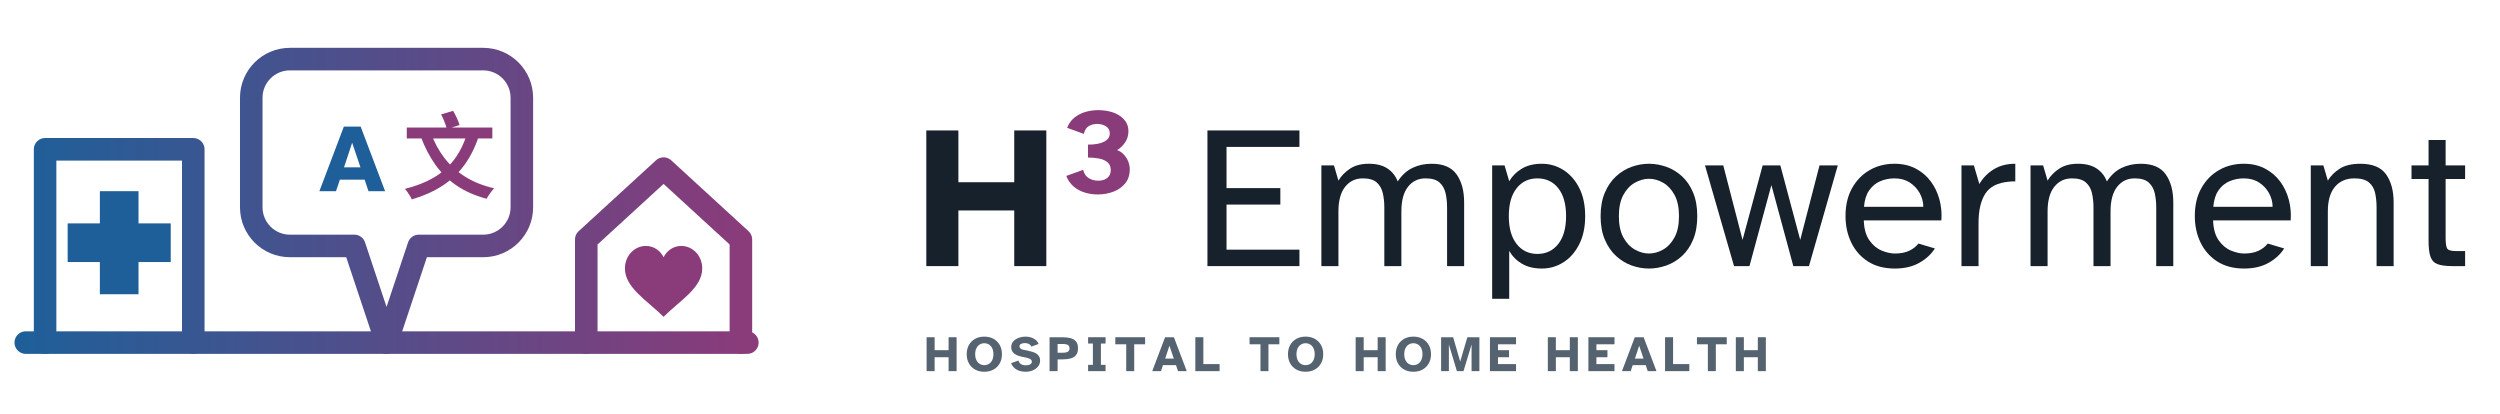
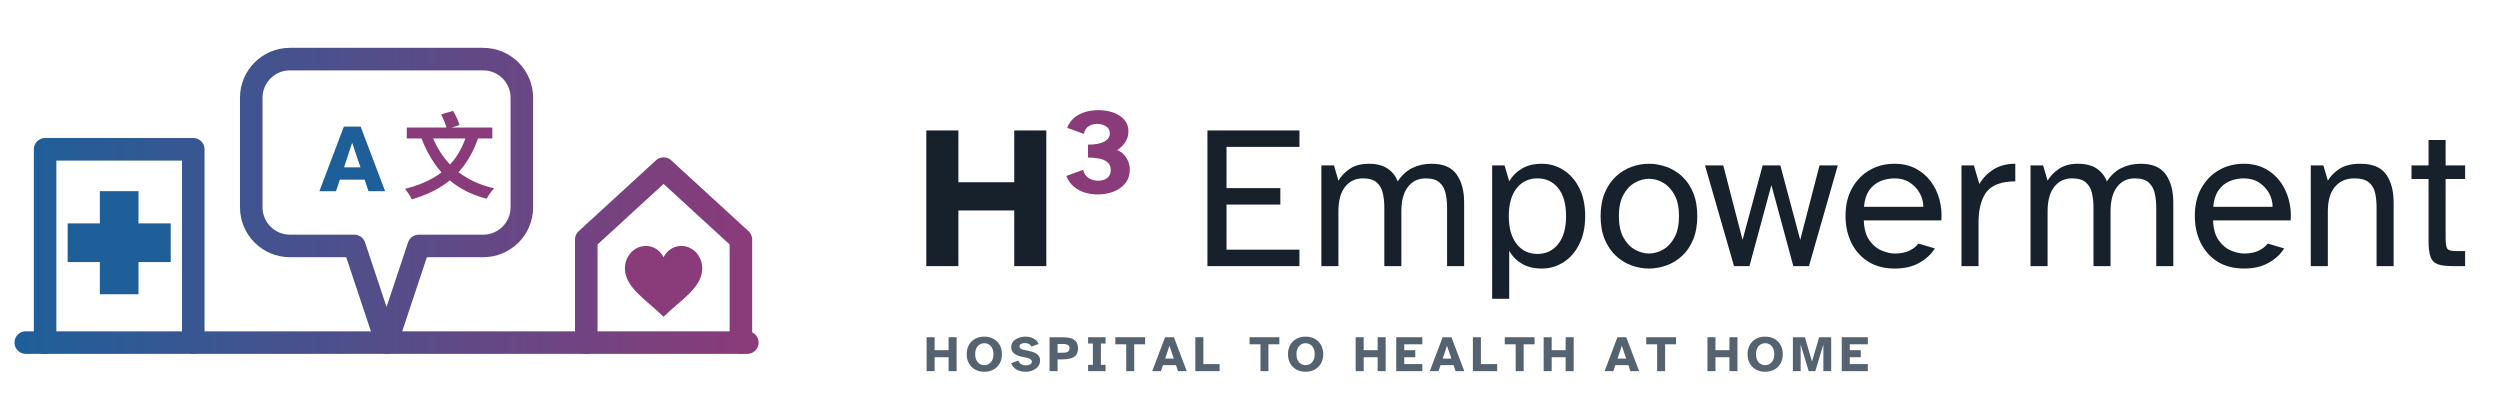
- <svg xmlns="http://www.w3.org/2000/svg" viewBox="0 0 714 118" width="714" height="118" role="img" aria-label="H3 Empowered: hospital to home health">
+ <svg xmlns="http://www.w3.org/2000/svg" viewBox="0 0 714 118" width="714" height="118" role="img" aria-label="H3 Empowered: hospital to health at home">
  <g transform="translate(0,4) scale(0.92)">
    <defs>
      <linearGradient id="h3" gradientUnits="userSpaceOnUse" x1="8" y1="0" x2="232" y2="0">
        <stop offset="0" stop-color="#1f5f99" />
        <stop offset="0.5" stop-color="#1f5f99" stop-opacity="1" />
        <stop offset="0.5" stop-color="#8a3b7a" />
        <stop offset="1" stop-color="#8a3b7a" />
      </linearGradient>
      <linearGradient id="h3s" gradientUnits="userSpaceOnUse" x1="8" y1="0" x2="232" y2="0">
        <stop offset="0" stop-color="#1f5f99" />
        <stop offset="1" stop-color="#8a3b7a" />
      </linearGradient>
    </defs>
    <g fill="none" stroke="url(#h3s)" stroke-width="7" stroke-linecap="round" stroke-linejoin="round">
      <path d="M8 102 H232" />
      <path d="M14 102 V42 H60 V102" />
      <path d="M90 14 H150 A12 12 0 0 1 162 26 V60 A12 12 0 0 1 150 72 H130 L120 102 L110 72 H90 A12 12 0 0 1 78 60 V26 A12 12 0 0 1 90 14 Z" />
      <path d="M182 102 V70 L206 48 L230 70 V102" />
    </g>
    <path d="M31 55 H43 V65 H53 V77 H43 V87 H31 V77 H21 V65 H31 Z" fill="#1f5f99" />
    <g transform="translate(99,55)">
      <path d="M0.15 0.0 7.74 -20.04H12.96L20.55 0.0H15.39L14.19 -3.57H6.51L5.31 0.0ZM7.8 -7.41H12.9L10.32 -15.03Z" fill="#1f5f99" />
    </g>
    <g transform="translate(125,55)">
      <path d="M20.068 -18.125 23.664 -17.168Q21.924 -11.861 19.082 -8.018Q16.24 -4.176 12.209 -1.595Q8.178 0.986 2.842 2.552Q2.668 2.117 2.291 1.508Q1.914 0.899 1.494 0.29Q1.073 -0.319 0.725 -0.725Q5.887 -2.001 9.686 -4.234Q13.485 -6.467 16.052 -9.889Q18.618 -13.311 20.068 -18.125ZM8.845 -17.922Q10.353 -13.688 12.992 -10.266Q15.631 -6.844 19.474 -4.452Q23.316 -2.059 28.391 -0.899Q28.014 -0.522 27.565 0.073Q27.115 0.667 26.709 1.276Q26.303 1.885 26.042 2.349Q20.706 0.928 16.806 -1.711Q12.905 -4.35 10.179 -8.178Q7.453 -12.006 5.626 -16.936ZM1.276 -19.749H27.84V-16.356H1.276ZM11.948 -23.838 15.66 -24.94Q16.269 -23.925 16.835 -22.678Q17.4 -21.431 17.661 -20.532L13.717 -19.285Q13.514 -20.184 13.007 -21.474Q12.499 -22.765 11.948 -23.838Z" fill="#8a3b7a" />
    </g>
    <path d="M206 94 C201 89 194 85 194 79 C194 75 197 72 200.5 72 C203 72 205 73.5 206 75.5 C207 73.5 209 72 211.5 72 C215 72 218 75 218 79 C218 85 211 89 206 94 Z" fill="#8a3b7a" />
  </g>
  <path d="M264.552 76.0V37.256H273.716V52.046H289.666V37.256H298.83V76.0H289.666V60.108H273.716V76.0Z" fill="#17212b" />
  <path d="M313.509 55.538Q311.56 55.538 309.768 54.981Q307.976 54.424 306.618 53.258Q305.261 52.092 304.53 50.248L309.333 48.508Q309.785 50.213 311.003 50.909Q312.221 51.605 313.648 51.605Q315.284 51.605 316.258 50.805Q317.232 50.004 317.232 48.578Q317.232 47.151 316.328 46.368Q315.423 45.585 313.944 45.289Q312.465 44.993 310.725 44.993V41.304Q313.718 41.304 315.336 40.469Q316.954 39.634 316.954 38.103Q316.954 36.746 315.858 36.067Q314.762 35.388 313.335 35.388Q312.047 35.388 310.968 36.015Q309.89 36.641 309.542 38.242L304.774 36.502Q305.47 34.727 306.827 33.614Q308.184 32.5 309.959 31.978Q311.734 31.456 313.648 31.456Q315.249 31.456 316.78 31.804Q318.311 32.152 319.547 32.9Q320.782 33.648 321.53 34.779Q322.278 35.91 322.278 37.476Q322.278 39.356 321.269 40.765Q320.26 42.174 319.042 42.87Q320.19 43.288 321.008 44.193Q321.826 45.098 322.244 46.176Q322.661 47.255 322.661 48.334Q322.661 50.77 321.374 52.353Q320.086 53.937 317.998 54.737Q315.91 55.538 313.509 55.538Z" fill="#8a3b7a" />
  <path d="M344.844 76.0V37.256H371.118V41.954H350.296V53.728H365.666V58.426H350.296V71.302H371.118V76.0Z" fill="#17212b" />
  <path d="M377.382 76.0V47.232H380.978L382.254 51.582Q383.472 49.552 385.589 48.16Q387.706 46.768 390.896 46.768Q394.202 46.768 396.232 48.102Q398.262 49.436 399.19 51.814Q400.93 49.146 403.395 47.957Q405.86 46.768 408.876 46.768Q413.864 46.768 416.01 49.813Q418.156 52.858 418.156 57.788V76.0H413.284V59.238Q413.284 57.034 412.849 55.149Q412.414 53.264 411.109 52.104Q409.804 50.944 407.136 50.944Q404.004 50.944 402.119 53.351Q400.234 55.758 400.234 60.398V76.0H395.362V59.238Q395.362 57.034 394.927 55.149Q394.492 53.264 393.187 52.104Q391.882 50.944 389.214 50.944Q386.082 50.944 384.168 53.351Q382.254 55.758 382.254 60.398V76.0Z" fill="#17212b" />
  <path d="M426.16 85.338V47.232H429.698L431.032 51.756Q432.366 49.494 434.686 48.131Q437.006 46.768 440.37 46.768Q443.676 46.768 446.489 48.537Q449.302 50.306 451.013 53.641Q452.724 56.976 452.724 61.732Q452.724 66.43 451.013 69.794Q449.302 73.158 446.489 74.927Q443.676 76.696 440.37 76.696Q437.006 76.696 434.686 75.333Q432.366 73.97 431.032 71.65V85.338ZM439.094 72.52Q442.806 72.52 445.039 69.678Q447.272 66.836 447.272 61.732Q447.272 56.57 445.039 53.757Q442.806 50.944 439.094 50.944Q435.382 50.944 433.149 53.757Q430.916 56.57 430.916 61.732Q430.916 66.836 433.149 69.678Q435.382 72.52 439.094 72.52Z" fill="#17212b" />
  <path d="M470.936 76.696Q468.442 76.696 466.006 75.826Q463.57 74.956 461.569 73.129Q459.568 71.302 458.35 68.46Q457.132 65.618 457.132 61.732Q457.132 57.846 458.35 55.004Q459.568 52.162 461.569 50.335Q463.57 48.508 466.006 47.638Q468.442 46.768 470.936 46.768Q473.43 46.768 475.895 47.638Q478.36 48.508 480.361 50.335Q482.362 52.162 483.551 55.004Q484.74 57.846 484.74 61.732Q484.74 65.618 483.551 68.46Q482.362 71.302 480.361 73.129Q478.36 74.956 475.895 75.826Q473.43 76.696 470.936 76.696ZM470.936 72.404Q473.024 72.404 474.996 71.273Q476.968 70.142 478.244 67.793Q479.52 65.444 479.52 61.732Q479.52 58.02 478.244 55.671Q476.968 53.322 474.996 52.191Q473.024 51.06 470.936 51.06Q468.906 51.06 466.905 52.191Q464.904 53.322 463.628 55.671Q462.352 58.02 462.352 61.732Q462.352 65.444 463.628 67.793Q464.904 70.142 466.905 71.273Q468.906 72.404 470.936 72.404Z" fill="#17212b" />
  <path d="M495.238 76.0 486.944 47.232H492.164L497.674 68.518L503.416 47.232H508.462L514.146 68.518L519.656 47.232H524.876L516.64 76.0H512.174L505.91 52.858L499.646 76.0Z" fill="#17212b" />
  <path d="M541.174 76.696Q536.65 76.696 533.518 74.695Q530.386 72.694 528.733 69.301Q527.08 65.908 527.08 61.674Q527.08 57.092 528.936 53.757Q530.792 50.422 533.953 48.595Q537.114 46.768 541.058 46.768Q544.48 46.768 547.09 48.131Q549.7 49.494 551.411 51.785Q553.122 54.076 553.905 56.976Q554.688 59.876 554.456 62.95H532.3Q532.416 66.546 533.895 68.634Q535.374 70.722 537.404 71.563Q539.434 72.404 541.174 72.404Q543.61 72.404 545.263 71.621Q546.916 70.838 547.902 69.562L552.6 70.954Q551.034 73.448 548.134 75.072Q545.234 76.696 541.174 76.696ZM532.358 59.064H549.294Q549.294 57.034 548.279 55.178Q547.264 53.322 545.437 52.133Q543.61 50.944 541.058 50.944Q538.912 50.944 536.998 51.756Q535.084 52.568 533.837 54.366Q532.59 56.164 532.358 59.064Z" fill="#17212b" />
  <path d="M560.198 76.0V47.232H563.736L565.302 52.568Q566.81 49.958 569.391 48.363Q571.972 46.768 575.568 46.768V51.814Q575.162 51.814 574.727 51.814Q574.292 51.814 573.886 51.872Q568.956 52.278 567.013 55.294Q565.07 58.31 565.07 63.646V76.0Z" fill="#17212b" />
  <path d="M579.918 76.0V47.232H583.514L584.79 51.582Q586.008 49.552 588.125 48.16Q590.242 46.768 593.432 46.768Q596.738 46.768 598.768 48.102Q600.798 49.436 601.726 51.814Q603.466 49.146 605.931 47.957Q608.396 46.768 611.412 46.768Q616.4 46.768 618.546 49.813Q620.692 52.858 620.692 57.788V76.0H615.82V59.238Q615.82 57.034 615.385 55.149Q614.95 53.264 613.645 52.104Q612.34 50.944 609.672 50.944Q606.54 50.944 604.655 53.351Q602.77 55.758 602.77 60.398V76.0H597.898V59.238Q597.898 57.034 597.463 55.149Q597.028 53.264 595.723 52.104Q594.418 50.944 591.75 50.944Q588.618 50.944 586.704 53.351Q584.79 55.758 584.79 60.398V76.0Z" fill="#17212b" />
  <path d="M640.934 76.696Q636.41 76.696 633.278 74.695Q630.146 72.694 628.493 69.301Q626.84 65.908 626.84 61.674Q626.84 57.092 628.696 53.757Q630.552 50.422 633.713 48.595Q636.874 46.768 640.818 46.768Q644.24 46.768 646.85 48.131Q649.46 49.494 651.171 51.785Q652.882 54.076 653.665 56.976Q654.448 59.876 654.216 62.95H632.06Q632.176 66.546 633.655 68.634Q635.134 70.722 637.164 71.563Q639.194 72.404 640.934 72.404Q643.37 72.404 645.023 71.621Q646.676 70.838 647.662 69.562L652.36 70.954Q650.794 73.448 647.894 75.072Q644.994 76.696 640.934 76.696ZM632.118 59.064H649.054Q649.054 57.034 648.039 55.178Q647.024 53.322 645.197 52.133Q643.37 50.944 640.818 50.944Q638.672 50.944 636.758 51.756Q634.844 52.568 633.597 54.366Q632.35 56.164 632.118 59.064Z" fill="#17212b" />
  <path d="M659.958 76.0V47.232H663.554L664.83 51.582Q666.048 49.552 668.252 48.16Q670.456 46.768 674.11 46.768Q679.33 46.768 681.476 49.813Q683.622 52.858 683.622 57.788V76.0H678.75V59.238Q678.75 57.034 678.344 55.149Q677.938 53.264 676.575 52.104Q675.212 50.944 672.428 50.944Q668.89 50.944 666.86 53.351Q664.83 55.758 664.83 60.398V76.0Z" fill="#17212b" />
  <path d="M700.384 76.0Q697.658 76.0 696.179 75.449Q694.7 74.898 694.149 73.332Q693.598 71.766 693.598 68.808V51.118H688.726V47.232H693.598V39.982H698.47V47.232H704.038V51.118H698.47V67.996Q698.47 70.2 698.905 70.954Q699.34 71.708 701.428 71.708H704.038V76.0Z" fill="#17212b" />
  <path d="M264.638 106.0V96.314H266.929V100.011H270.916V96.314H273.207V106.0H270.916V102.027H266.929V106.0Z" fill="#55626f" />
  <path d="M281.11 106.174Q279.631 106.174 278.5 105.55Q277.369 104.927 276.731 103.796Q276.093 102.665 276.093 101.157Q276.093 99.649 276.731 98.518Q277.369 97.387 278.5 96.763Q279.631 96.14 281.11 96.14Q282.604 96.14 283.735 96.763Q284.865 97.387 285.511 98.518Q286.156 99.649 286.156 101.157Q286.156 102.665 285.511 103.796Q284.865 104.927 283.735 105.55Q282.604 106.174 281.11 106.174ZM281.11 104.289Q281.821 104.289 282.415 103.934Q283.01 103.579 283.365 102.882Q283.72 102.186 283.72 101.157Q283.72 100.127 283.365 99.431Q283.01 98.736 282.415 98.38Q281.821 98.025 281.11 98.025Q280.414 98.025 279.82 98.38Q279.225 98.736 278.87 99.431Q278.514 100.127 278.514 101.157Q278.514 102.186 278.87 102.882Q279.225 103.579 279.82 103.934Q280.414 104.289 281.11 104.289Z" fill="#55626f" />
  <path d="M292.957 106.174Q291.376 106.174 290.296 105.529Q289.216 104.883 288.766 103.724L290.854 102.969Q291.057 103.665 291.615 103.999Q292.173 104.332 292.971 104.332Q293.392 104.332 293.783 104.238Q294.175 104.144 294.436 103.919Q294.697 103.695 294.697 103.317Q294.697 102.81 294.204 102.527Q293.711 102.245 292.928 102.1L291.753 101.868Q290.97 101.708 290.296 101.382Q289.622 101.055 289.216 100.512Q288.81 99.968 288.81 99.141Q288.81 98.358 289.172 97.793Q289.534 97.227 290.136 96.865Q290.738 96.502 291.463 96.321Q292.188 96.14 292.913 96.14Q293.696 96.14 294.428 96.358Q295.161 96.575 295.74 97.032Q296.32 97.489 296.625 98.243L294.552 98.996Q294.363 98.504 293.877 98.243Q293.392 97.981 292.71 97.981Q292.043 97.981 291.601 98.221Q291.159 98.46 291.159 98.909Q291.159 99.272 291.463 99.533Q291.767 99.794 292.261 99.895L293.565 100.156Q294.16 100.272 294.769 100.454Q295.378 100.635 295.893 100.932Q296.408 101.23 296.726 101.722Q297.046 102.216 297.046 102.969Q297.046 103.738 296.69 104.34Q296.335 104.942 295.748 105.347Q295.161 105.754 294.436 105.964Q293.711 106.174 292.957 106.174Z" fill="#55626f" />
  <path d="M299.757 106.0V96.314H303.484Q304.745 96.314 305.738 96.575Q306.732 96.836 307.304 97.517Q307.877 98.199 307.877 99.475Q307.877 100.737 307.304 101.425Q306.732 102.114 305.738 102.375Q304.745 102.636 303.484 102.636H302.048V106.0ZM302.048 100.737H303.556Q304.093 100.737 304.52 100.635Q304.948 100.534 305.202 100.258Q305.456 99.983 305.456 99.475Q305.456 98.968 305.202 98.699Q304.948 98.431 304.52 98.337Q304.093 98.243 303.556 98.243H302.048Z" fill="#55626f" />
  <path d="M310.763 106.0V104.202H312.126V98.112H310.763V96.314H315.751V98.112H314.417V104.202H315.751V106.0Z" fill="#55626f" />
  <path d="M321.652 106.0V98.329H318.534V96.314H327.046V98.329H323.928V106.0Z" fill="#55626f" />
  <path d="M329.076 106.0 332.745 96.314H335.268L338.936 106.0H336.442L335.862 104.275H332.15L331.57 106.0ZM332.774 102.418H335.239L333.992 98.736Z" fill="#55626f" />
  <path d="M341.387 106.0V96.314H343.678V103.984H348.318V106.0Z" fill="#55626f" />
  <path d="" fill="#55626f" />
  <path d="M359.99 106.0V98.329H356.873V96.314H365.384V98.329H362.267V106.0Z" fill="#55626f" />
  <path d="M372.866 106.174Q371.387 106.174 370.256 105.55Q369.125 104.927 368.487 103.796Q367.849 102.665 367.849 101.157Q367.849 99.649 368.487 98.518Q369.125 97.387 370.256 96.763Q371.387 96.14 372.866 96.14Q374.36 96.14 375.491 96.763Q376.622 97.387 377.267 98.518Q377.912 99.649 377.912 101.157Q377.912 102.665 377.267 103.796Q376.622 104.927 375.491 105.55Q374.36 106.174 372.866 106.174ZM372.866 104.289Q373.577 104.289 374.171 103.934Q374.766 103.579 375.121 102.882Q375.476 102.186 375.476 101.157Q375.476 100.127 375.121 99.431Q374.766 98.736 374.171 98.38Q373.577 98.025 372.866 98.025Q372.17 98.025 371.576 98.38Q370.981 98.736 370.626 99.431Q370.271 100.127 370.271 101.157Q370.271 102.186 370.626 102.882Q370.981 103.579 371.576 103.934Q372.17 104.289 372.866 104.289Z" fill="#55626f" />
  <path d="" fill="#55626f" />
  <path d="M387.178 106.0V96.314H389.469V100.011H393.456V96.314H395.747V106.0H393.456V102.027H389.469V106.0Z" fill="#55626f" />
-   <path d="M403.65 106.174Q402.171 106.174 401.04 105.55Q399.909 104.927 399.271 103.796Q398.633 102.665 398.633 101.157Q398.633 99.649 399.271 98.518Q399.909 97.387 401.04 96.763Q402.171 96.14 403.65 96.14Q405.143 96.14 406.274 96.763Q407.405 97.387 408.05 98.518Q408.696 99.649 408.696 101.157Q408.696 102.665 408.05 103.796Q407.405 104.927 406.274 105.55Q405.143 106.174 403.65 106.174ZM403.65 104.289Q404.36 104.289 404.955 103.934Q405.549 103.579 405.904 102.882Q406.26 102.186 406.26 101.157Q406.26 100.127 405.904 99.431Q405.549 98.736 404.955 98.38Q404.36 98.025 403.65 98.025Q402.954 98.025 402.359 98.38Q401.765 98.736 401.409 99.431Q401.054 100.127 401.054 101.157Q401.054 102.186 401.409 102.882Q401.765 103.579 402.359 103.934Q402.954 104.289 403.65 104.289Z" fill="#55626f" />
-   <path d="M411.581 106.0V96.314H415.018L417.033 103.26L419.078 96.314H422.514V106.0H420.281V98.388L417.976 106.0H416.091L413.8 98.388V106.0Z" fill="#55626f" />
-   <path d="M425.53 106.0V96.314H432.983V98.329H427.821V100.011H430.968V102.027H427.821V103.984H432.983V106.0Z" fill="#55626f" />
+   <path d="M398.763 106.0V96.314H406.216V98.329H401.054V100.011H404.201V102.027H401.054V103.984H406.216V106.0Z" fill="#55626f" />
+   <path d="M408.348 106.0 412.016 96.314H414.539L418.208 106.0H415.714L415.134 104.275H411.422L410.842 106.0ZM412.045 102.418H414.51L413.263 98.736Z" fill="#55626f" />
+   <path d="M420.658 106.0V96.314H422.949V103.984H427.589V106.0Z" fill="#55626f" />
+   <path d="M432.882 106.0V98.329H429.764V96.314H438.276V98.329H435.158V106.0Z" fill="#55626f" />
+   <path d="M440.871 106.0V96.314H443.162V100.011H447.15V96.314H449.441V106.0H447.15V102.027H443.162V106.0Z" fill="#55626f" />
  <path d="" fill="#55626f" />
-   <path d="M442.06 106.0V96.314H444.351V100.011H448.339V96.314H450.63V106.0H448.339V102.027H444.351V106.0Z" fill="#55626f" />
-   <path d="M453.646 106.0V96.314H461.099V98.329H455.937V100.011H459.083V102.027H455.937V103.984H461.099V106.0Z" fill="#55626f" />
-   <path d="M463.23 106.0 466.899 96.314H469.422L473.09 106.0H470.596L470.016 104.275H466.304L465.724 106.0ZM466.928 102.418H469.393L468.146 98.736Z" fill="#55626f" />
-   <path d="M475.541 106.0V96.314H477.832V103.984H482.472V106.0Z" fill="#55626f" />
-   <path d="M487.764 106.0V98.329H484.647V96.314H493.158V98.329H490.041V106.0Z" fill="#55626f" />
-   <path d="M495.754 106.0V96.314H498.045V100.011H502.032V96.314H504.323V106.0H502.032V102.027H498.045V106.0Z" fill="#55626f" />
+   <path d="M458.271 106.0 461.94 96.314H464.463L468.131 106.0H465.637L465.057 104.275H461.345L460.765 106.0ZM461.969 102.418H464.434L463.187 98.736Z" fill="#55626f" />
+   <path d="M473.279 106.0V98.329H470.161V96.314H478.673V98.329H475.555V106.0Z" fill="#55626f" />
+   <path d="" fill="#55626f" />
+   <path d="M487.648 106.0V96.314H489.939V100.011H493.927V96.314H496.218V106.0H493.927V102.027H489.939V106.0Z" fill="#55626f" />
+   <path d="M504.12 106.174Q502.641 106.174 501.51 105.55Q500.379 104.927 499.741 103.796Q499.103 102.665 499.103 101.157Q499.103 99.649 499.741 98.518Q500.379 97.387 501.51 96.763Q502.641 96.14 504.12 96.14Q505.614 96.14 506.745 96.763Q507.876 97.387 508.521 98.518Q509.166 99.649 509.166 101.157Q509.166 102.665 508.521 103.796Q507.876 104.927 506.745 105.55Q505.614 106.174 504.12 106.174ZM504.12 104.289Q504.831 104.289 505.425 103.934Q506.02 103.579 506.375 102.882Q506.73 102.186 506.73 101.157Q506.73 100.127 506.375 99.431Q506.02 98.736 505.425 98.38Q504.831 98.025 504.12 98.025Q503.424 98.025 502.83 98.38Q502.235 98.736 501.88 99.431Q501.525 100.127 501.525 101.157Q501.525 102.186 501.88 102.882Q502.235 103.579 502.83 103.934Q503.424 104.289 504.12 104.289Z" fill="#55626f" />
+   <path d="M512.052 106.0V96.314H515.488L517.504 103.26L519.548 96.314H522.985V106.0H520.752V98.388L518.446 106.0H516.561L514.27 98.388V106.0Z" fill="#55626f" />
+   <path d="M526.001 106.0V96.314H533.454V98.329H528.292V100.011H531.438V102.027H528.292V103.984H533.454V106.0Z" fill="#55626f" />
</svg>
